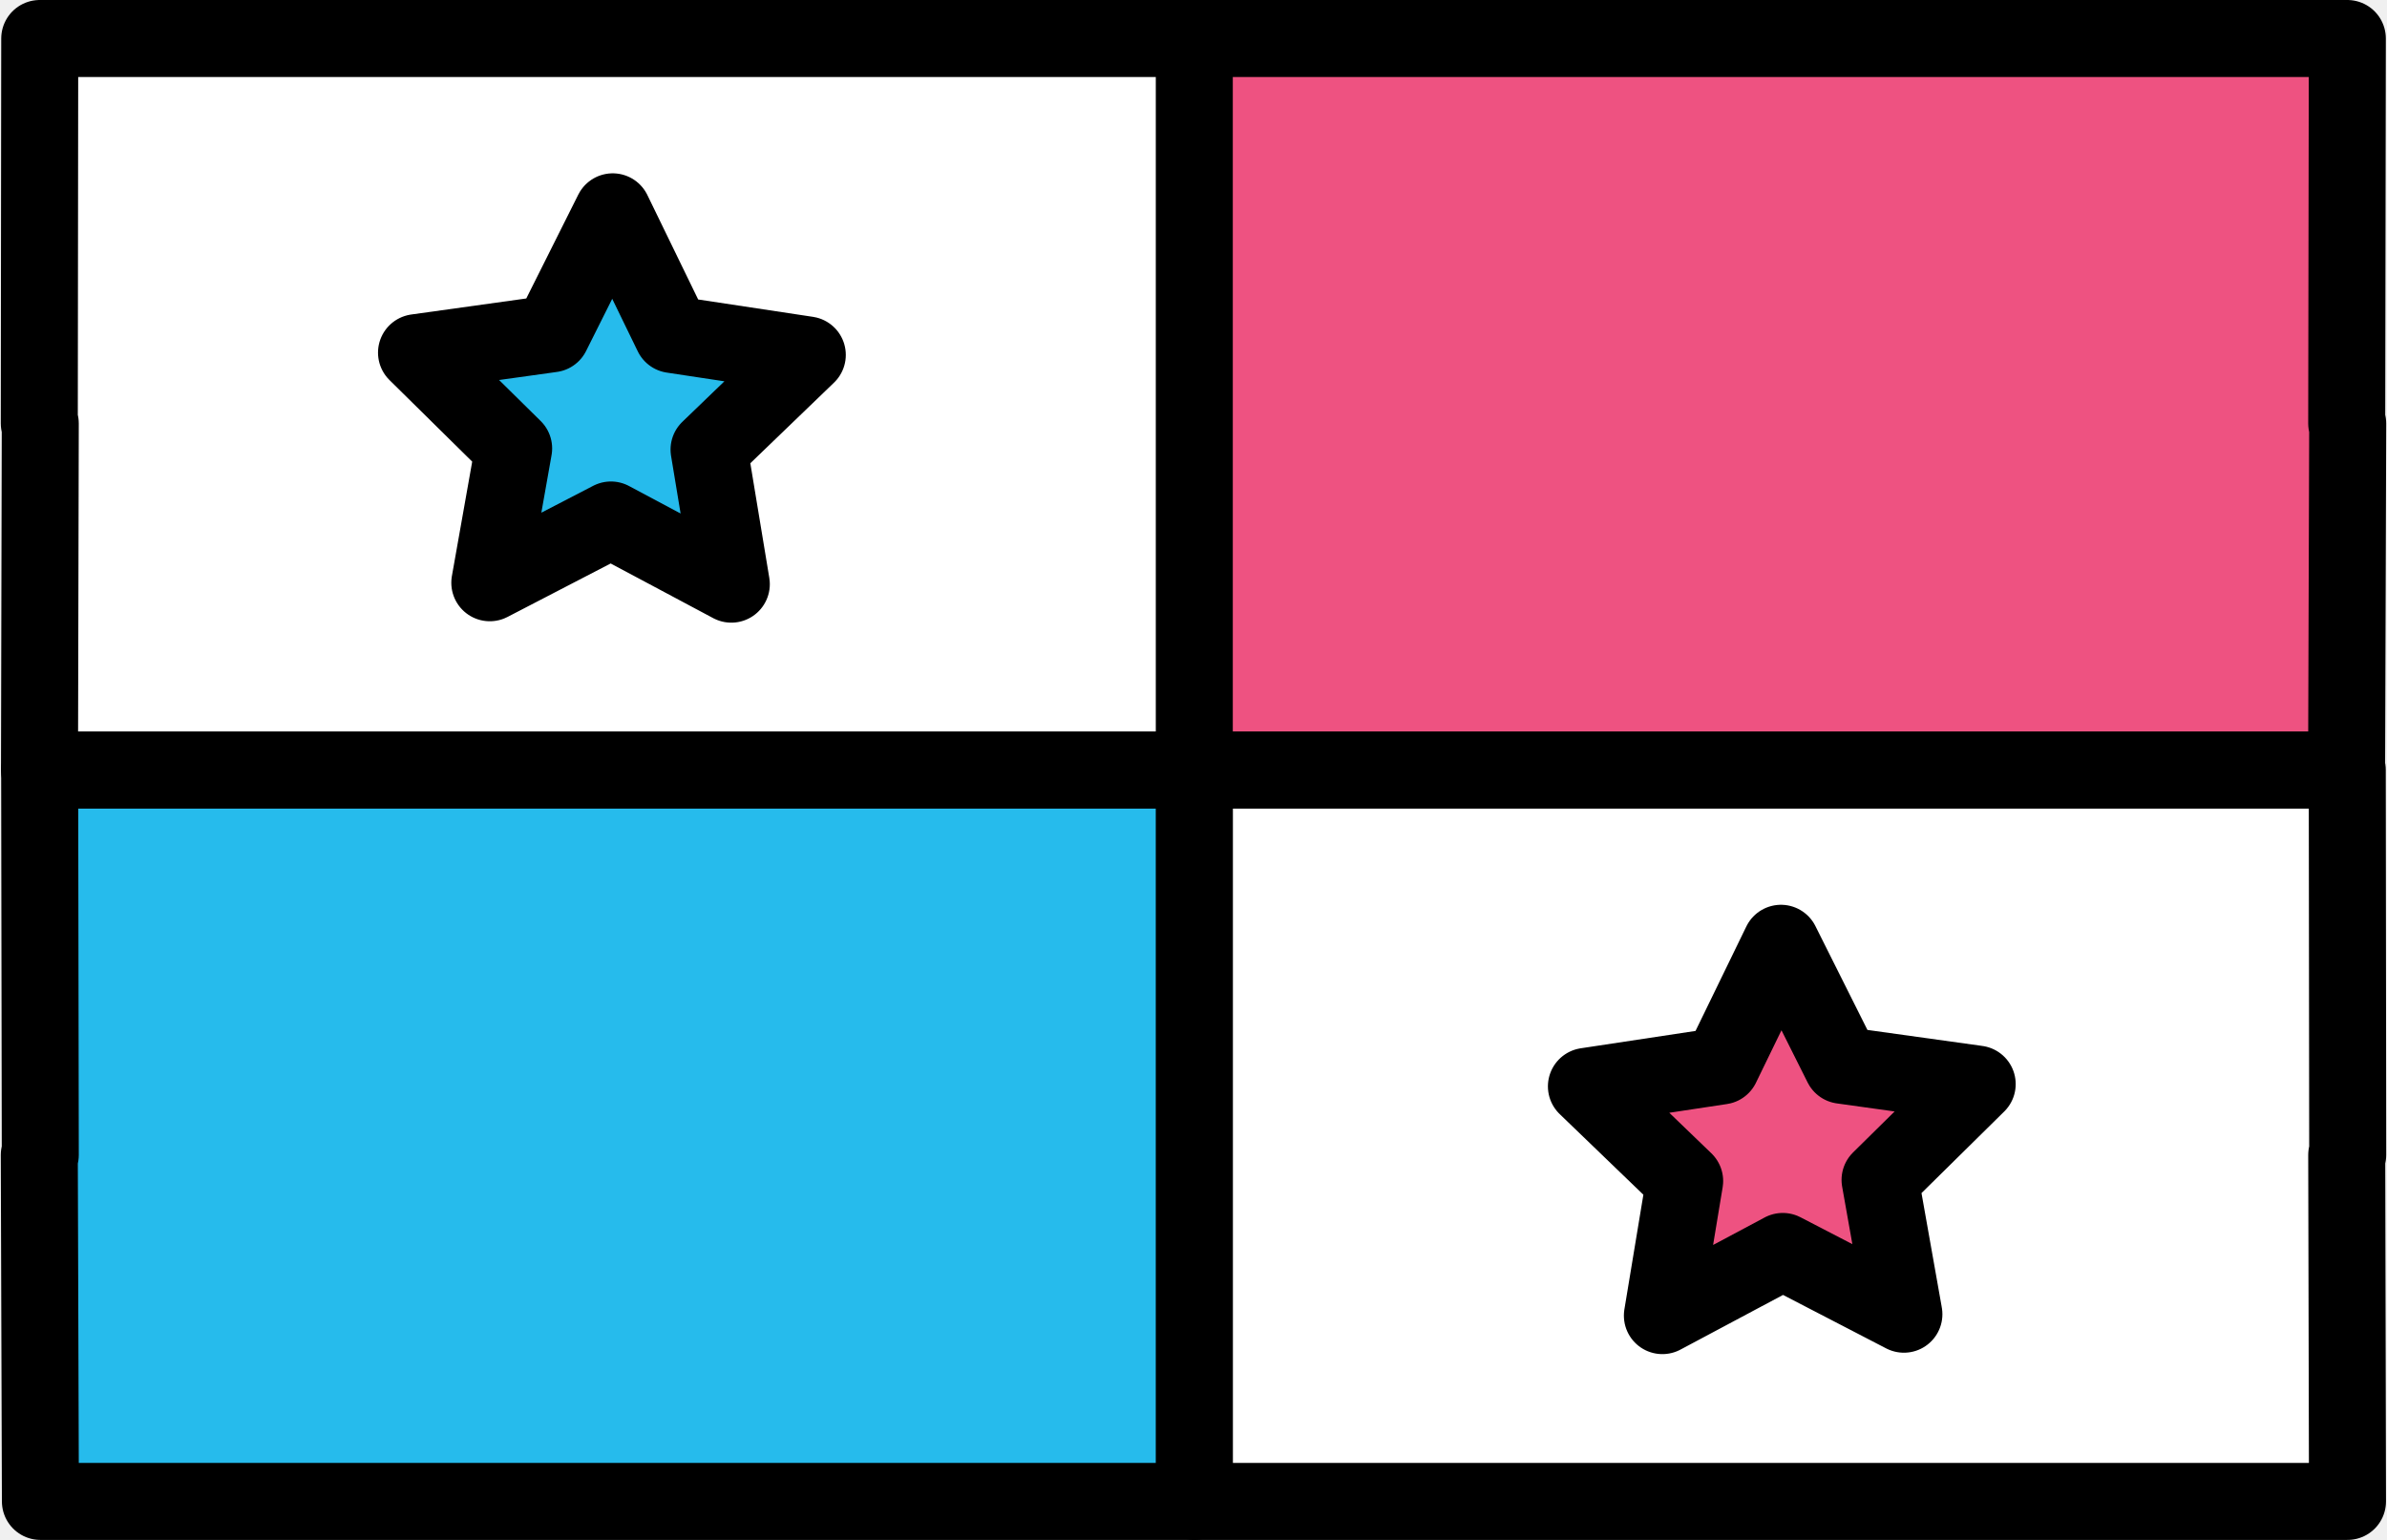
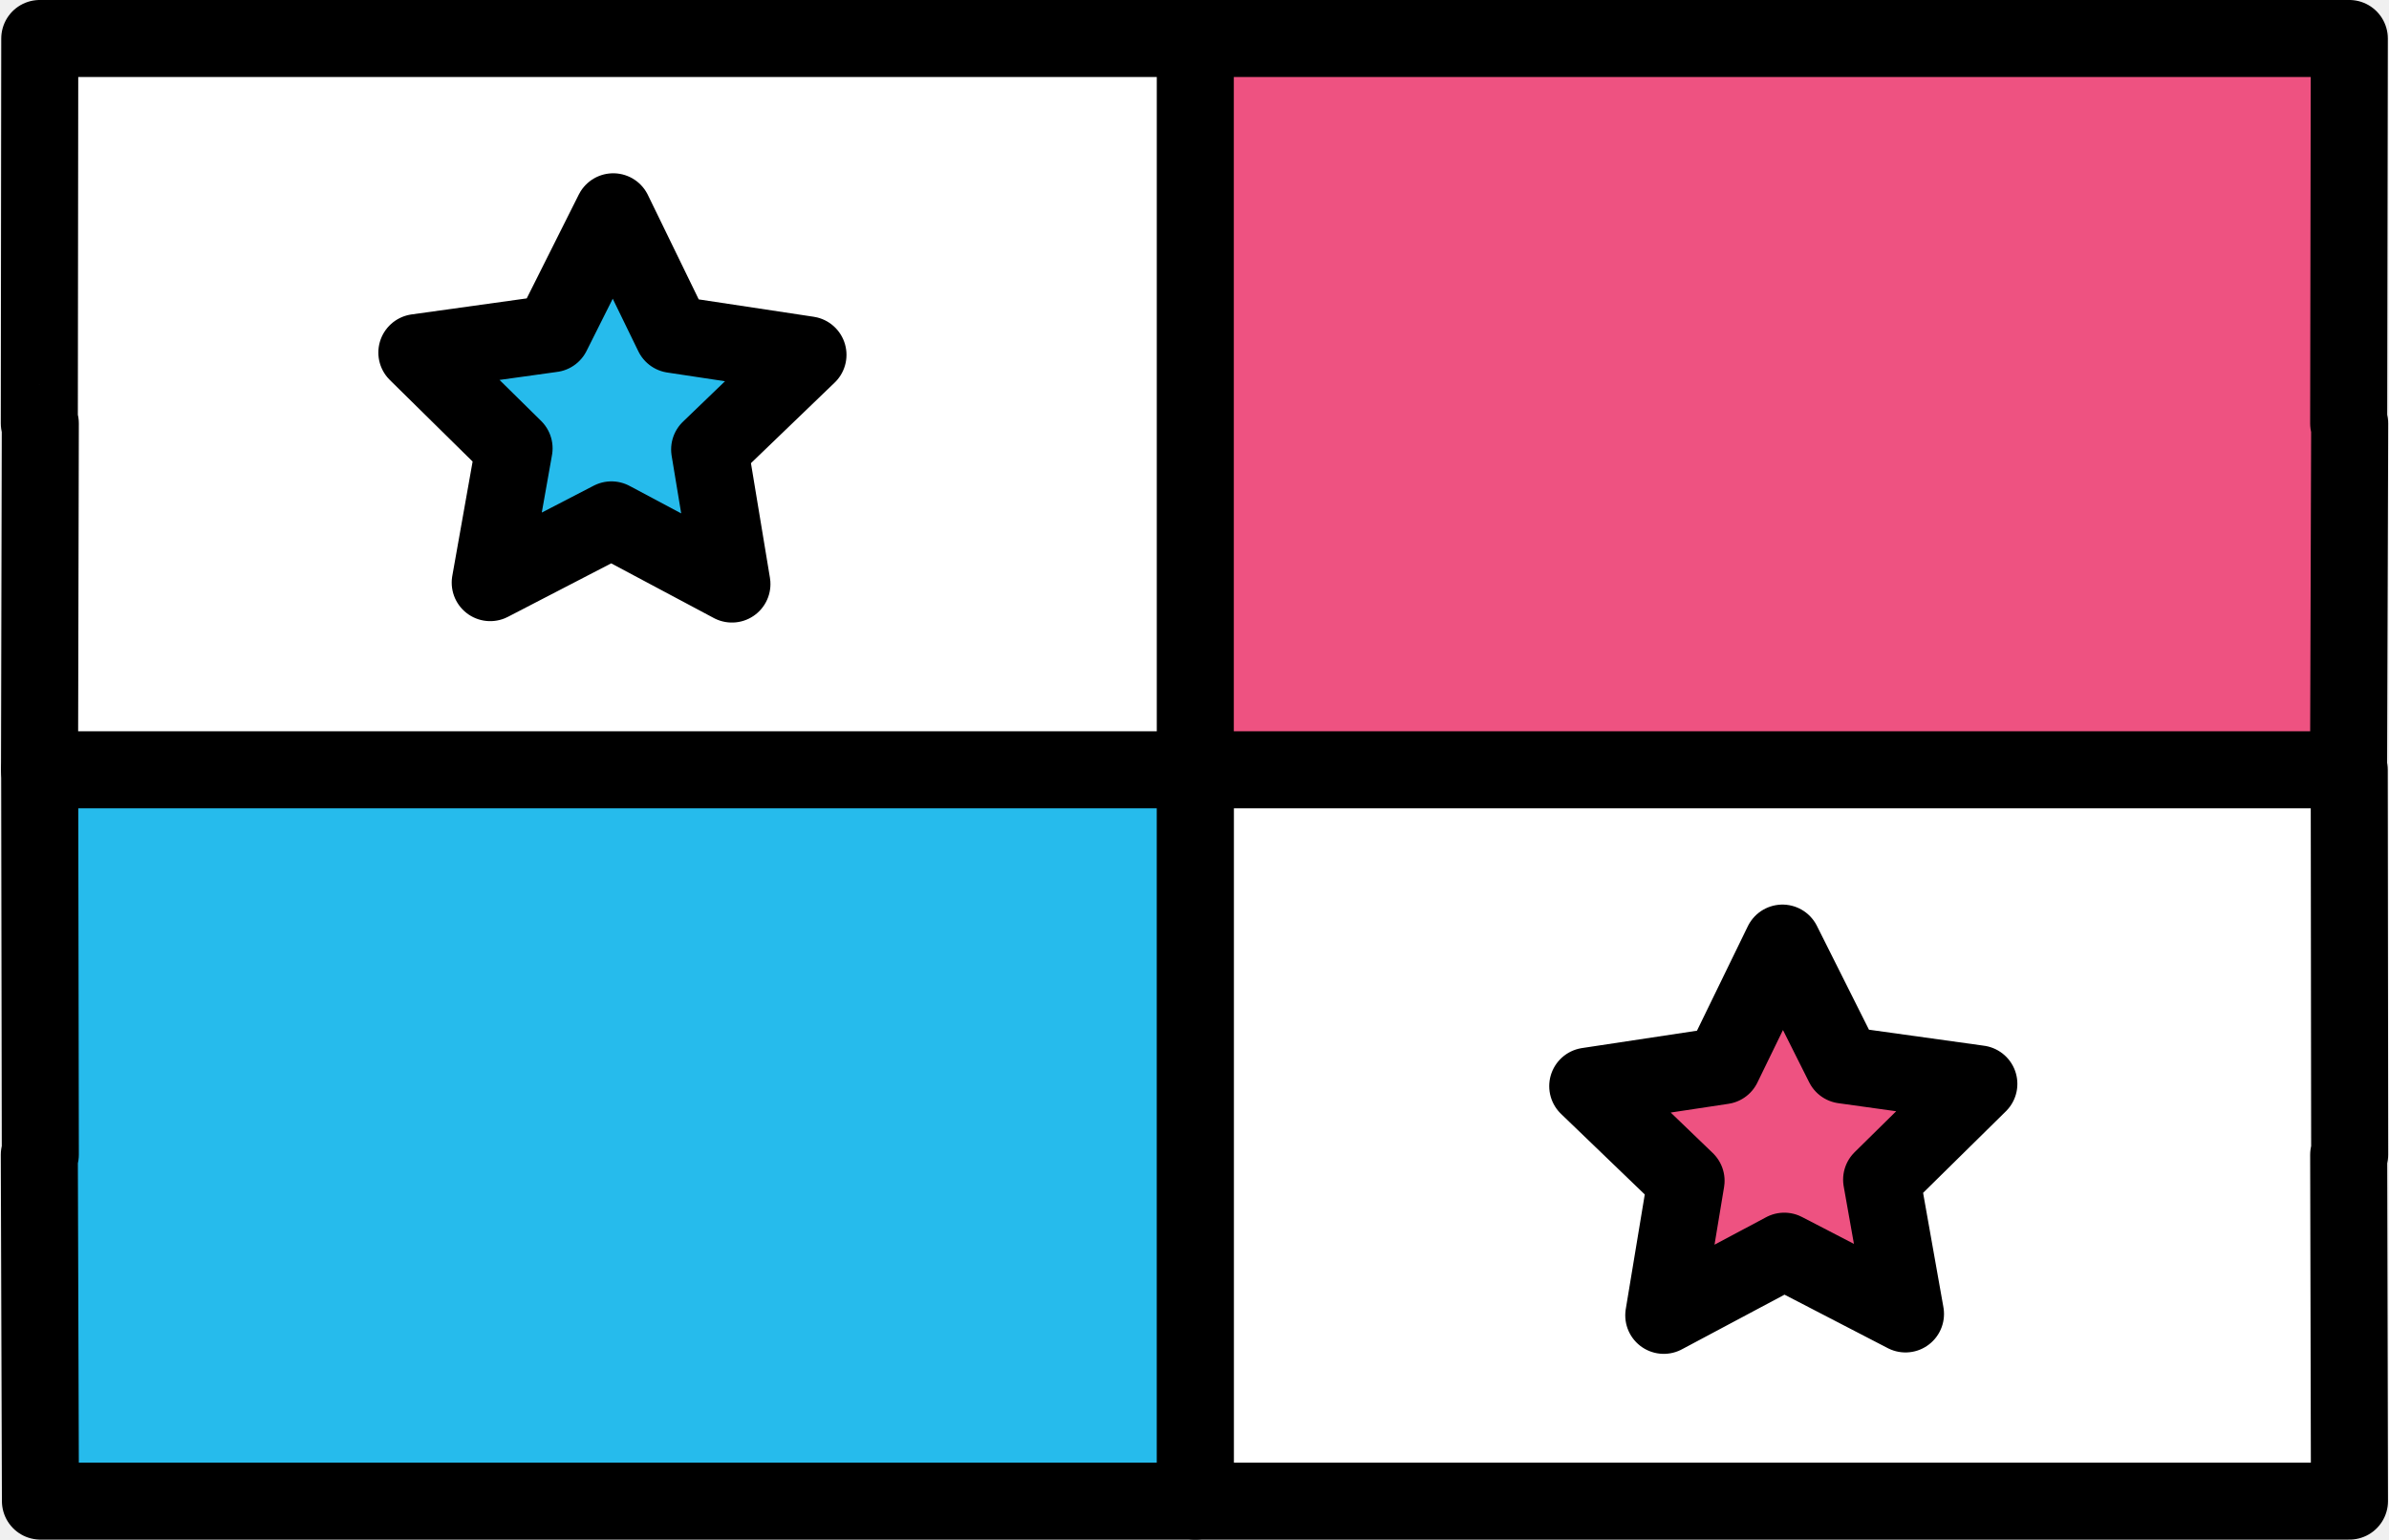
- <svg xmlns="http://www.w3.org/2000/svg" width="248px" height="160px" viewBox="0 0 248 160" version="1.1">
+ <svg xmlns="http://www.w3.org/2000/svg" width="242px" height="156px" viewBox="0 0 242 156" version="1.1">
  <g id="group">
-     <path id="Путь" d="M243.871 80 L124.083 80 124.083 156 243.896 156 243.815 120 243.917 120 Z" fill="#ffffff" fill-opacity="1" stroke="#000000" stroke-width="8" stroke-opacity="1" stroke-linejoin="round" />
-     <path id="Путь-1" d="M4.121 80 L4.186 120 4.083 120 4.198 156 124.08 156 124.08 80 Z" fill="#26bbec" fill-opacity="1" stroke="#000000" stroke-width="8" stroke-opacity="1" stroke-linejoin="round" />
-     <path id="Путь-2" d="M185.223 130.027 L197.808 136.55 195.33 122.593 205.423 112.64 191.383 110.683 185.036 98.009 178.837 110.756 164.822 112.876 175.03 122.711 172.715 136.696 Z" fill="#ee5281" fill-opacity="1" stroke="#000000" stroke-width="8" stroke-opacity="1" stroke-linejoin="round" />
-     <path id="Путь-3" d="M4.129 4 L124.614 4 124.614 80 4.104 80 4.185 44 4.083 44 Z" fill="#ffffff" fill-opacity="1" stroke="#000000" stroke-width="8" stroke-opacity="1" stroke-linejoin="round" />
-     <path id="Путь-4" d="M243.879 4 L243.814 44 243.917 44 243.802 80 124.083 80 124.083 4 Z" fill="#ee5281" fill-opacity="1" stroke="#000000" stroke-width="8" stroke-opacity="1" stroke-linejoin="round" />
-     <path id="Путь-5" d="M63.473 54.027 L50.889 60.55 53.366 46.593 43.274 36.64 57.313 34.683 63.66 22.009 69.859 34.756 83.875 36.876 73.667 46.711 75.981 60.696 Z" fill="#26bbec" fill-opacity="1" stroke="#000000" stroke-width="8" stroke-opacity="1" stroke-linejoin="round" />
+     <path id="Путь" d="M237.971 78 L121.081 78 121.081 152.1 237.995 152.1 237.916 117 238.016 117 Z" fill="#ffffff" fill-opacity="1" stroke="#000000" stroke-width="7.803" stroke-opacity="1" stroke-linejoin="round" />
+     <path id="Путь-1" d="M4.021 78 L4.085 117 3.984 117 4.096 152.1 121.078 152.1 121.078 78 Z" fill="#26bbec" fill-opacity="1" stroke="#000000" stroke-width="7.803" stroke-opacity="1" stroke-linejoin="round" />
+     <path id="Путь-2" d="M180.742 126.776 L193.022 133.136 190.604 119.528 200.453 109.824 186.753 107.916 180.559 95.559 174.51 107.987 160.834 110.054 170.795 119.643 168.536 133.279 Z" fill="#ee5281" fill-opacity="1" stroke="#000000" stroke-width="7.803" stroke-opacity="1" stroke-linejoin="round" />
+     <path id="Путь-3" d="M4.029 3.9 L121.599 3.9 121.599 78 4.005 78 4.084 42.9 3.984 42.9 Z" fill="#ffffff" fill-opacity="1" stroke="#000000" stroke-width="7.803" stroke-opacity="1" stroke-linejoin="round" />
+     <path id="Путь-4" d="M237.979 3.9 L237.915 42.9 238.016 42.9 237.904 78 121.081 78 121.081 3.9 Z" fill="#ee5281" fill-opacity="1" stroke="#000000" stroke-width="7.803" stroke-opacity="1" stroke-linejoin="round" />
+     <path id="Путь-5" d="M61.937 52.676 L49.658 59.036 52.075 45.428 42.227 35.724 55.926 33.816 62.12 21.459 68.169 33.887 81.846 35.954 71.885 45.543 74.143 59.179 Z" fill="#26bbec" fill-opacity="1" stroke="#000000" stroke-width="7.803" stroke-opacity="1" stroke-linejoin="round" />
  </g>
  <g id="group-1" />
  <g id="group-2" />
  <g id="group-3" />
  <g id="group-4" />
  <g id="group-5" />
  <g id="group-6" />
  <g id="group-7" />
  <g id="group-8" />
  <g id="group-9" />
  <g id="group-10" />
  <g id="group-11" />
  <g id="group-12" />
  <g id="group-13" />
  <g id="group-14" />
  <g id="group-15" />
</svg>
